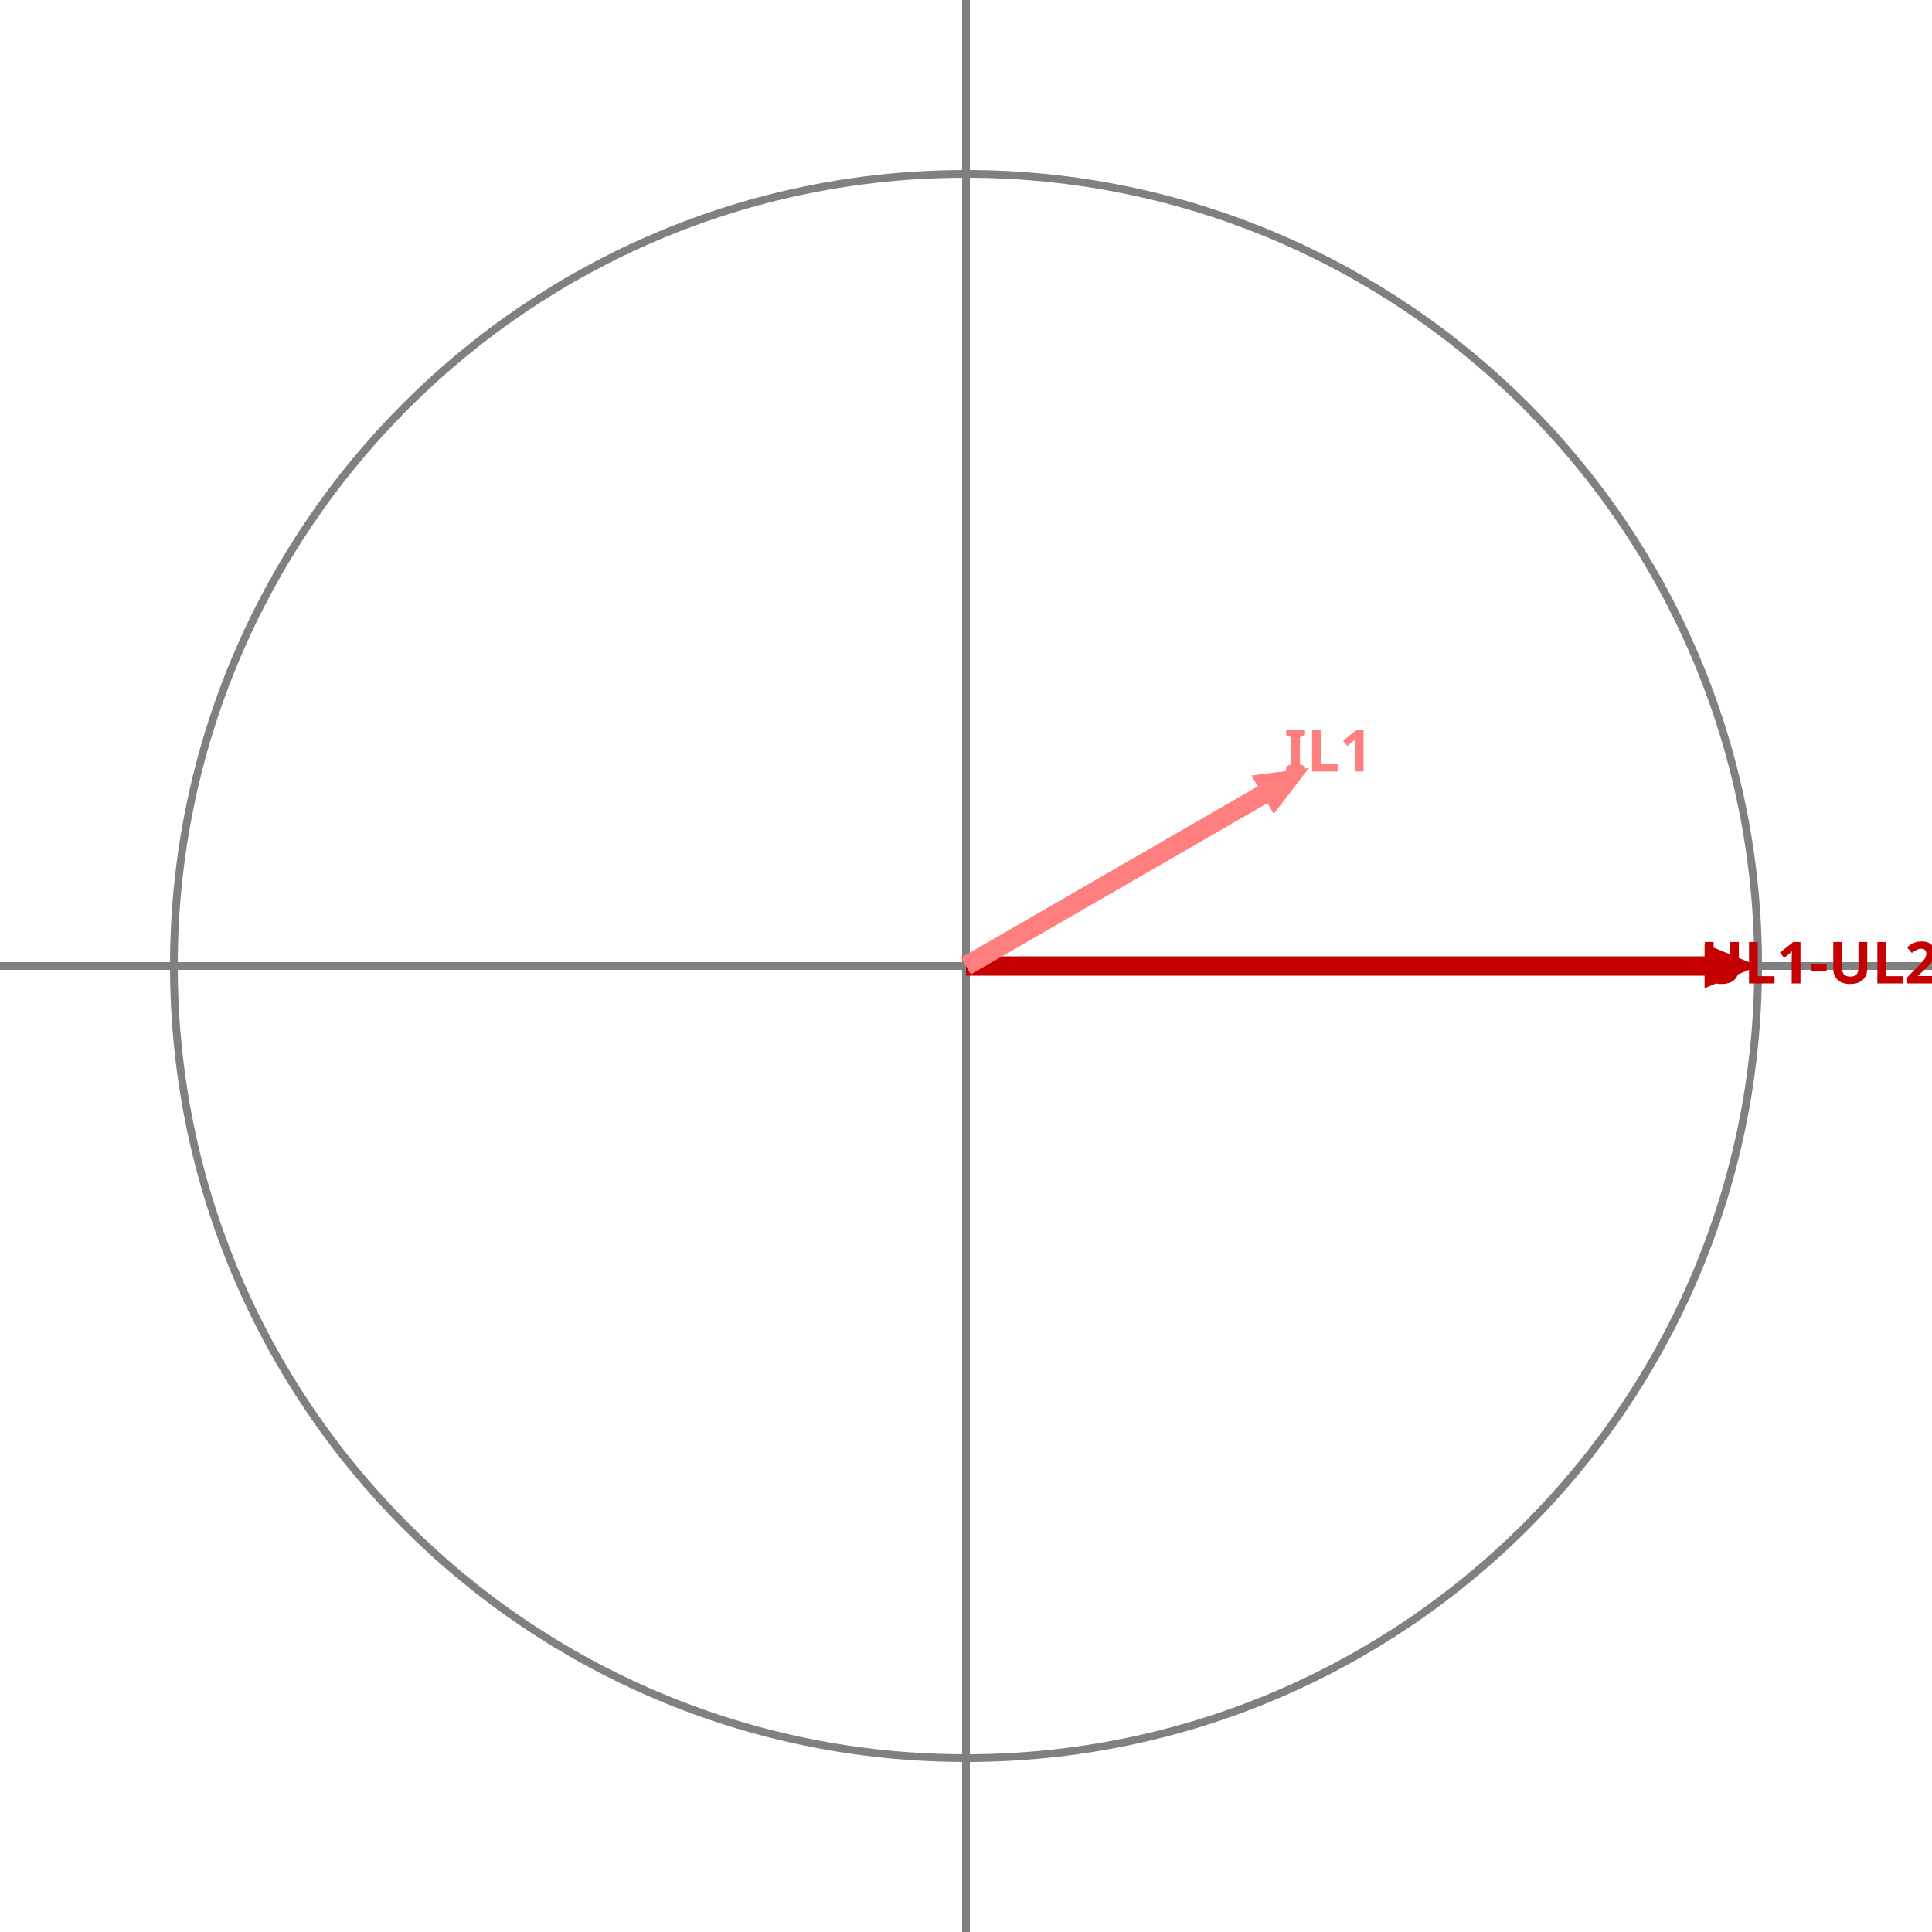
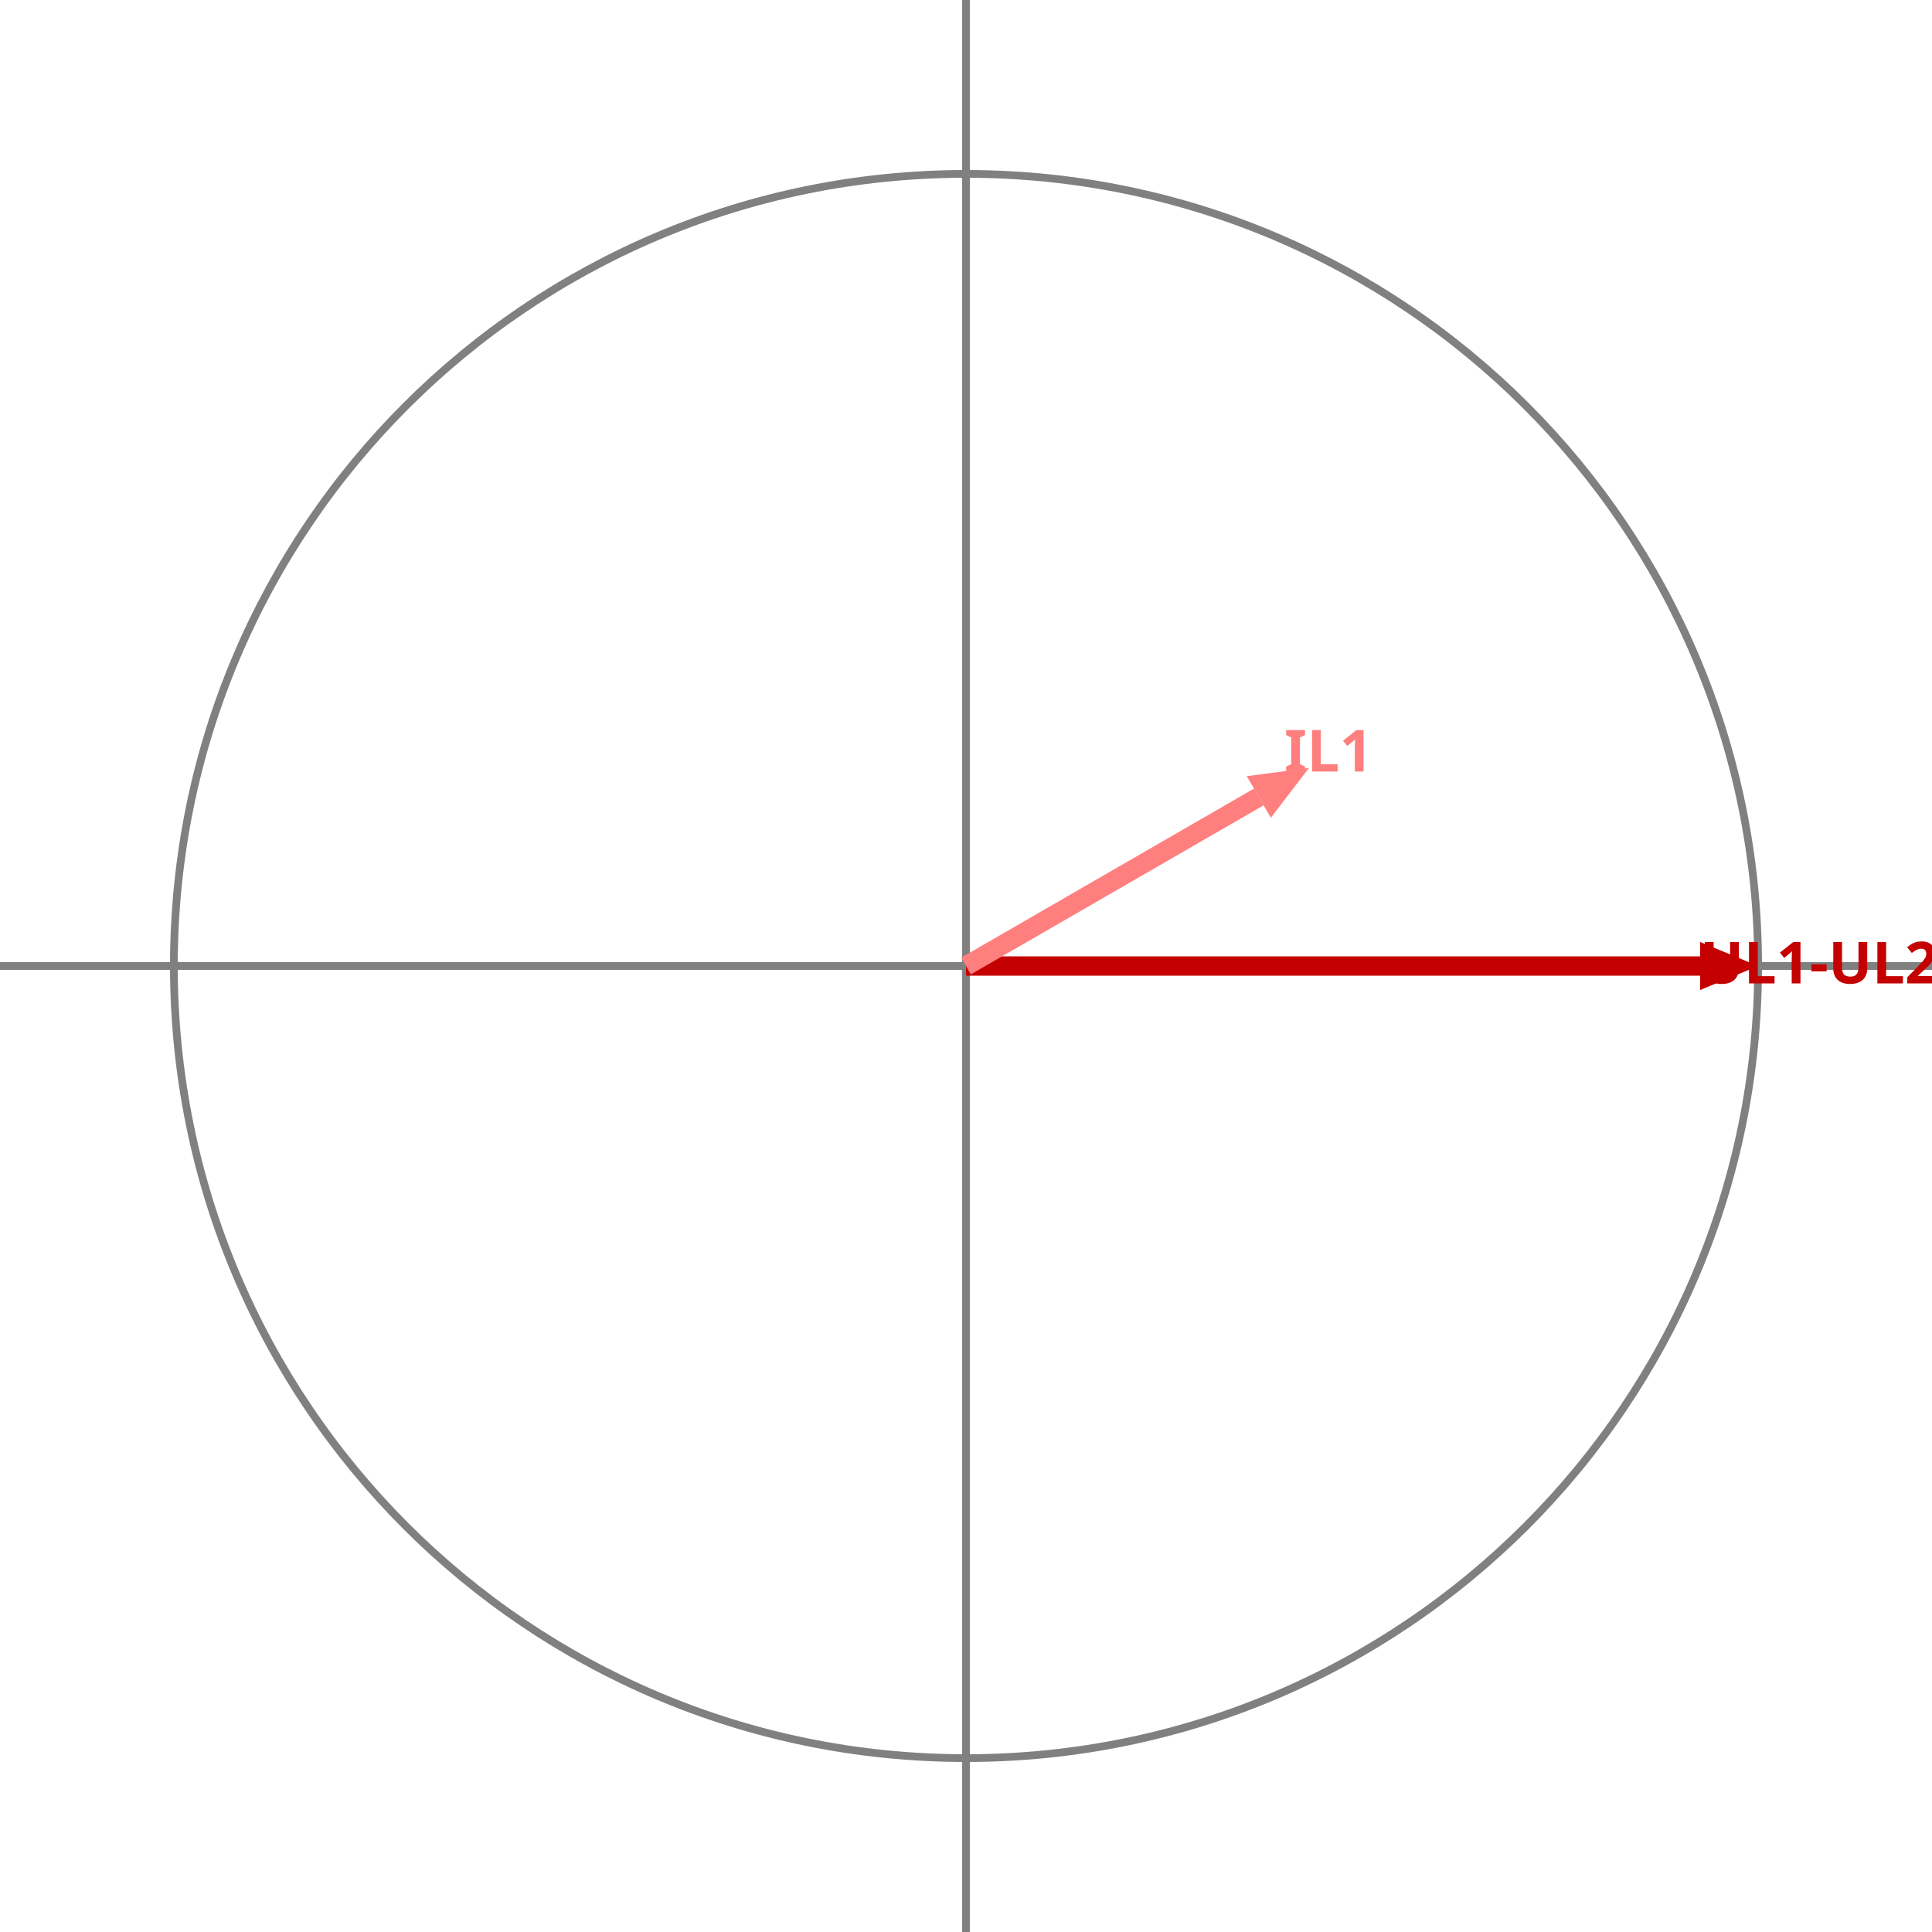
<svg xmlns="http://www.w3.org/2000/svg" width="1058.33mm" height="1058.33mm" viewBox="0 0 3000 3000" version="1.2" baseProfile="tiny">
  <defs>
</defs>
  <g fill="none" stroke="black" stroke-width="1" fill-rule="evenodd" stroke-linecap="square" stroke-linejoin="bevel">
    <g fill="none" stroke="#808080" stroke-opacity="1" stroke-width="12" stroke-linecap="square" stroke-linejoin="bevel" transform="matrix(1,0,0,1,0,0)" font-family="Sans" font-size="90" font-weight="570" font-style="normal">
      <polyline fill="none" vector-effect="none" points="0,1500 3000,1500 " />
      <polyline fill="none" vector-effect="none" points="1500,0 1500,3000 " />
      <path vector-effect="none" fill-rule="evenodd" d="M2730,1500 C2730,820.69 2179.31,270 1500,270 C820.69,270 270,820.69 270,1500 C270,2179.31 820.69,2730 1500,2730 C2179.31,2730 2730,2179.31 2730,1500 " />
    </g>
    <g fill="none" stroke="#c40000" stroke-opacity="1" stroke-width="30" stroke-linecap="square" stroke-linejoin="bevel" transform="matrix(1,0,0,1,0,0)" font-family="Sans" font-size="90" font-weight="570" font-style="normal">
-       <polyline fill="none" vector-effect="none" points="1515,1500 2640,1500 " />
+       <polyline fill="none" vector-effect="none" points="1515,1500 2625,1500 " />
    </g>
    <g fill="none" stroke="none" transform="matrix(1,0,0,1,0,0)" font-family="Sans" font-size="90" font-weight="570" font-style="normal">
-       <path vector-effect="none" fill-rule="evenodd" d="M2730,1500 L2646.85,1534.44 L2646.85,1465.56 L2730,1500" />
+       <path vector-effect="none" fill-rule="evenodd" d="M2730,1500 L2640,1537.28 L2640,1462.72 L2730,1500" />
    </g>
    <g fill="#c40000" fill-opacity="1" stroke="none" transform="matrix(1,0,0,1,0,0)" font-family="Sans" font-size="90" font-weight="570" font-style="normal">
-       <path vector-effect="none" fill-rule="evenodd" d="M2730,1500 L2646.85,1534.44 L2646.85,1465.56" />
+       <path vector-effect="none" fill-rule="evenodd" d="M2730,1500 L2640,1537.28 L2640,1462.72" />
    </g>
    <g fill="none" stroke="#c40000" stroke-opacity="1" stroke-width="1" stroke-linecap="square" stroke-linejoin="bevel" transform="matrix(1,0,0,1,0,0)" font-family="Sans" font-size="90" font-weight="570" font-style="normal">
      <text fill="#c40000" fill-opacity="1" stroke="none" xml:space="preserve" x="2639.69" y="1527" font-family="Sans" font-size="90" font-weight="570" font-style="normal">UL1-UL2</text>
    </g>
    <g fill="none" stroke="#ff7f7f" stroke-opacity="1" stroke-width="30" stroke-linecap="square" stroke-linejoin="bevel" transform="matrix(1,0,0,1,0,0)" font-family="Sans" font-size="90" font-weight="570" font-style="normal">
-       <polyline fill="none" vector-effect="none" points="1512.99,1492.5 1954.66,1237.5 " />
+       <polyline fill="none" vector-effect="none" points="1512.99,1492.5 1941.67,1245 " />
    </g>
    <g fill="none" stroke="none" transform="matrix(1,0,0,1,0,0)" font-family="Sans" font-size="90" font-weight="570" font-style="normal">
-       <path vector-effect="none" fill-rule="evenodd" d="M2032.61,1192.5 L1977.82,1263.9 L1943.38,1204.25 L2032.61,1192.5" />
+       <path vector-effect="none" fill-rule="evenodd" d="M2032.61,1192.5 L1973.3,1269.78 L1936.02,1205.22 L2032.61,1192.5" />
    </g>
    <g fill="#ff7f7f" fill-opacity="1" stroke="none" transform="matrix(1,0,0,1,0,0)" font-family="Sans" font-size="90" font-weight="570" font-style="normal">
-       <path vector-effect="none" fill-rule="evenodd" d="M2032.61,1192.5 L1977.82,1263.9 L1943.38,1204.25" />
+       <path vector-effect="none" fill-rule="evenodd" d="M2032.61,1192.5 L1973.3,1269.78 L1936.02,1205.22" />
    </g>
    <g fill="none" stroke="#ff7f7f" stroke-opacity="1" stroke-width="1" stroke-linecap="square" stroke-linejoin="bevel" transform="matrix(1,0,0,1,0,0)" font-family="Sans" font-size="90" font-weight="570" font-style="normal">
      <text fill="#ff7f7f" fill-opacity="1" stroke="none" xml:space="preserve" x="1994.28" y="1197.97" font-family="Sans" font-size="90" font-weight="570" font-style="normal">IL1</text>
    </g>
  </g>
</svg>
